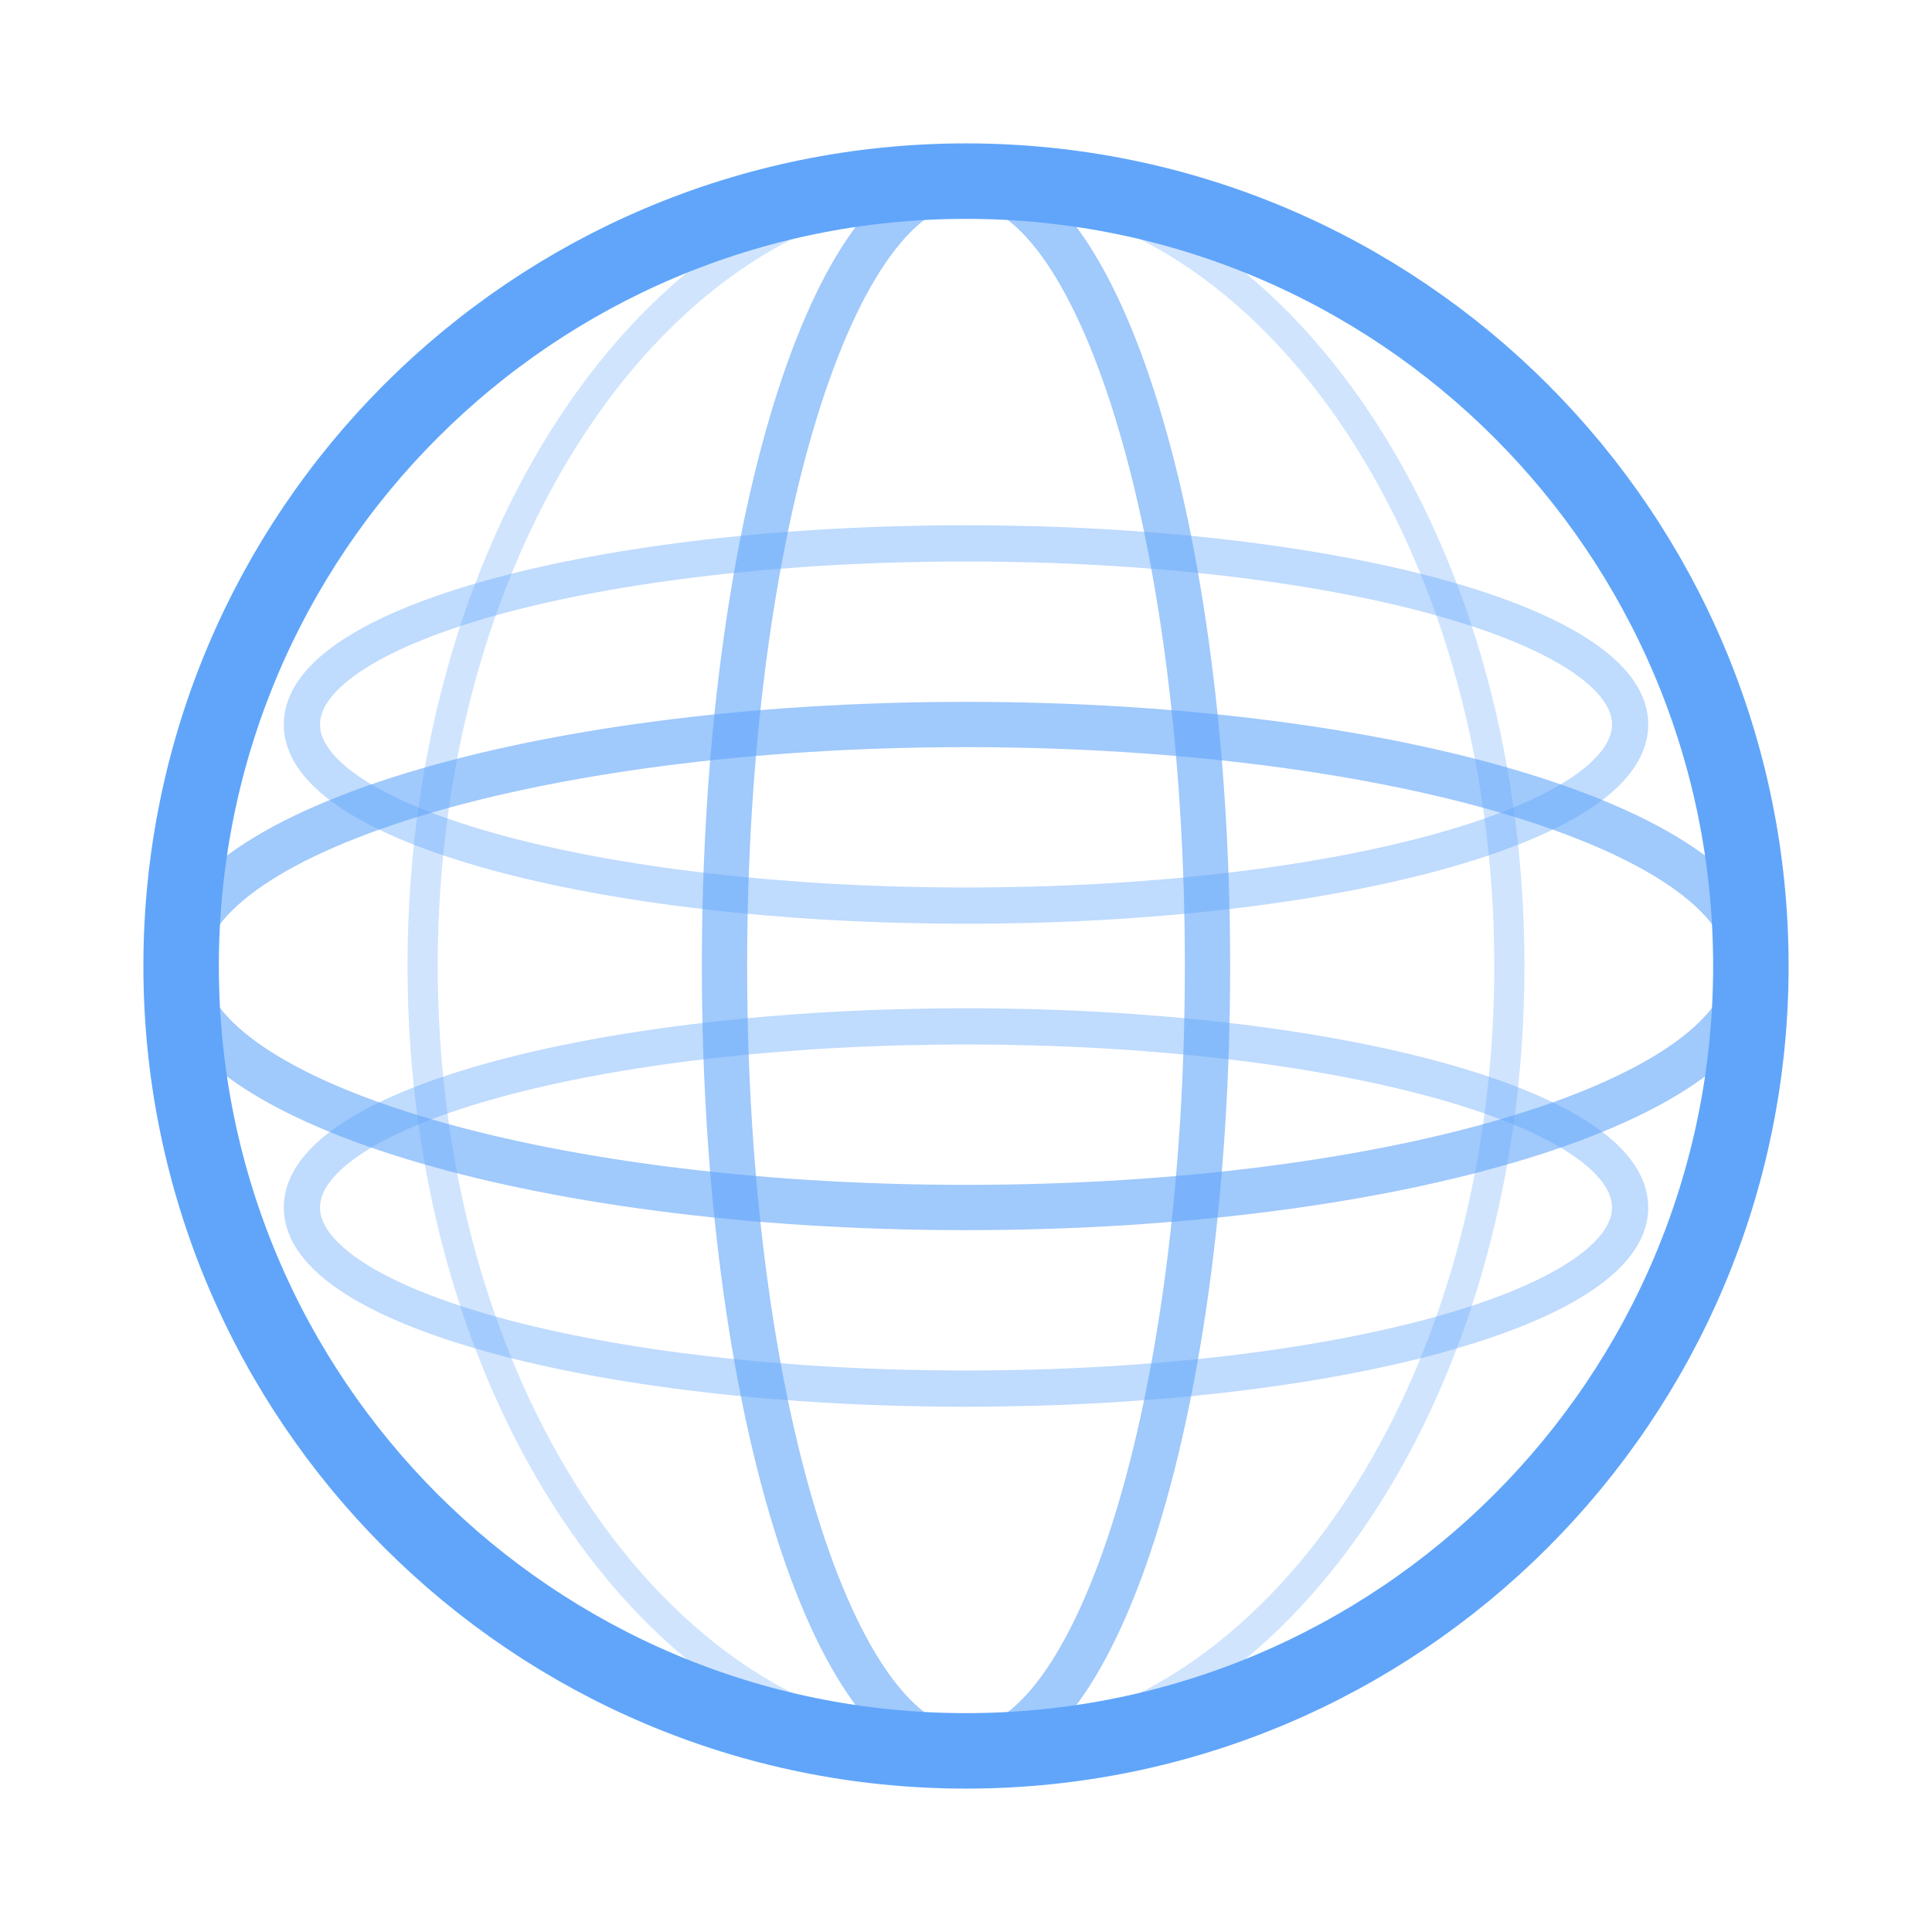
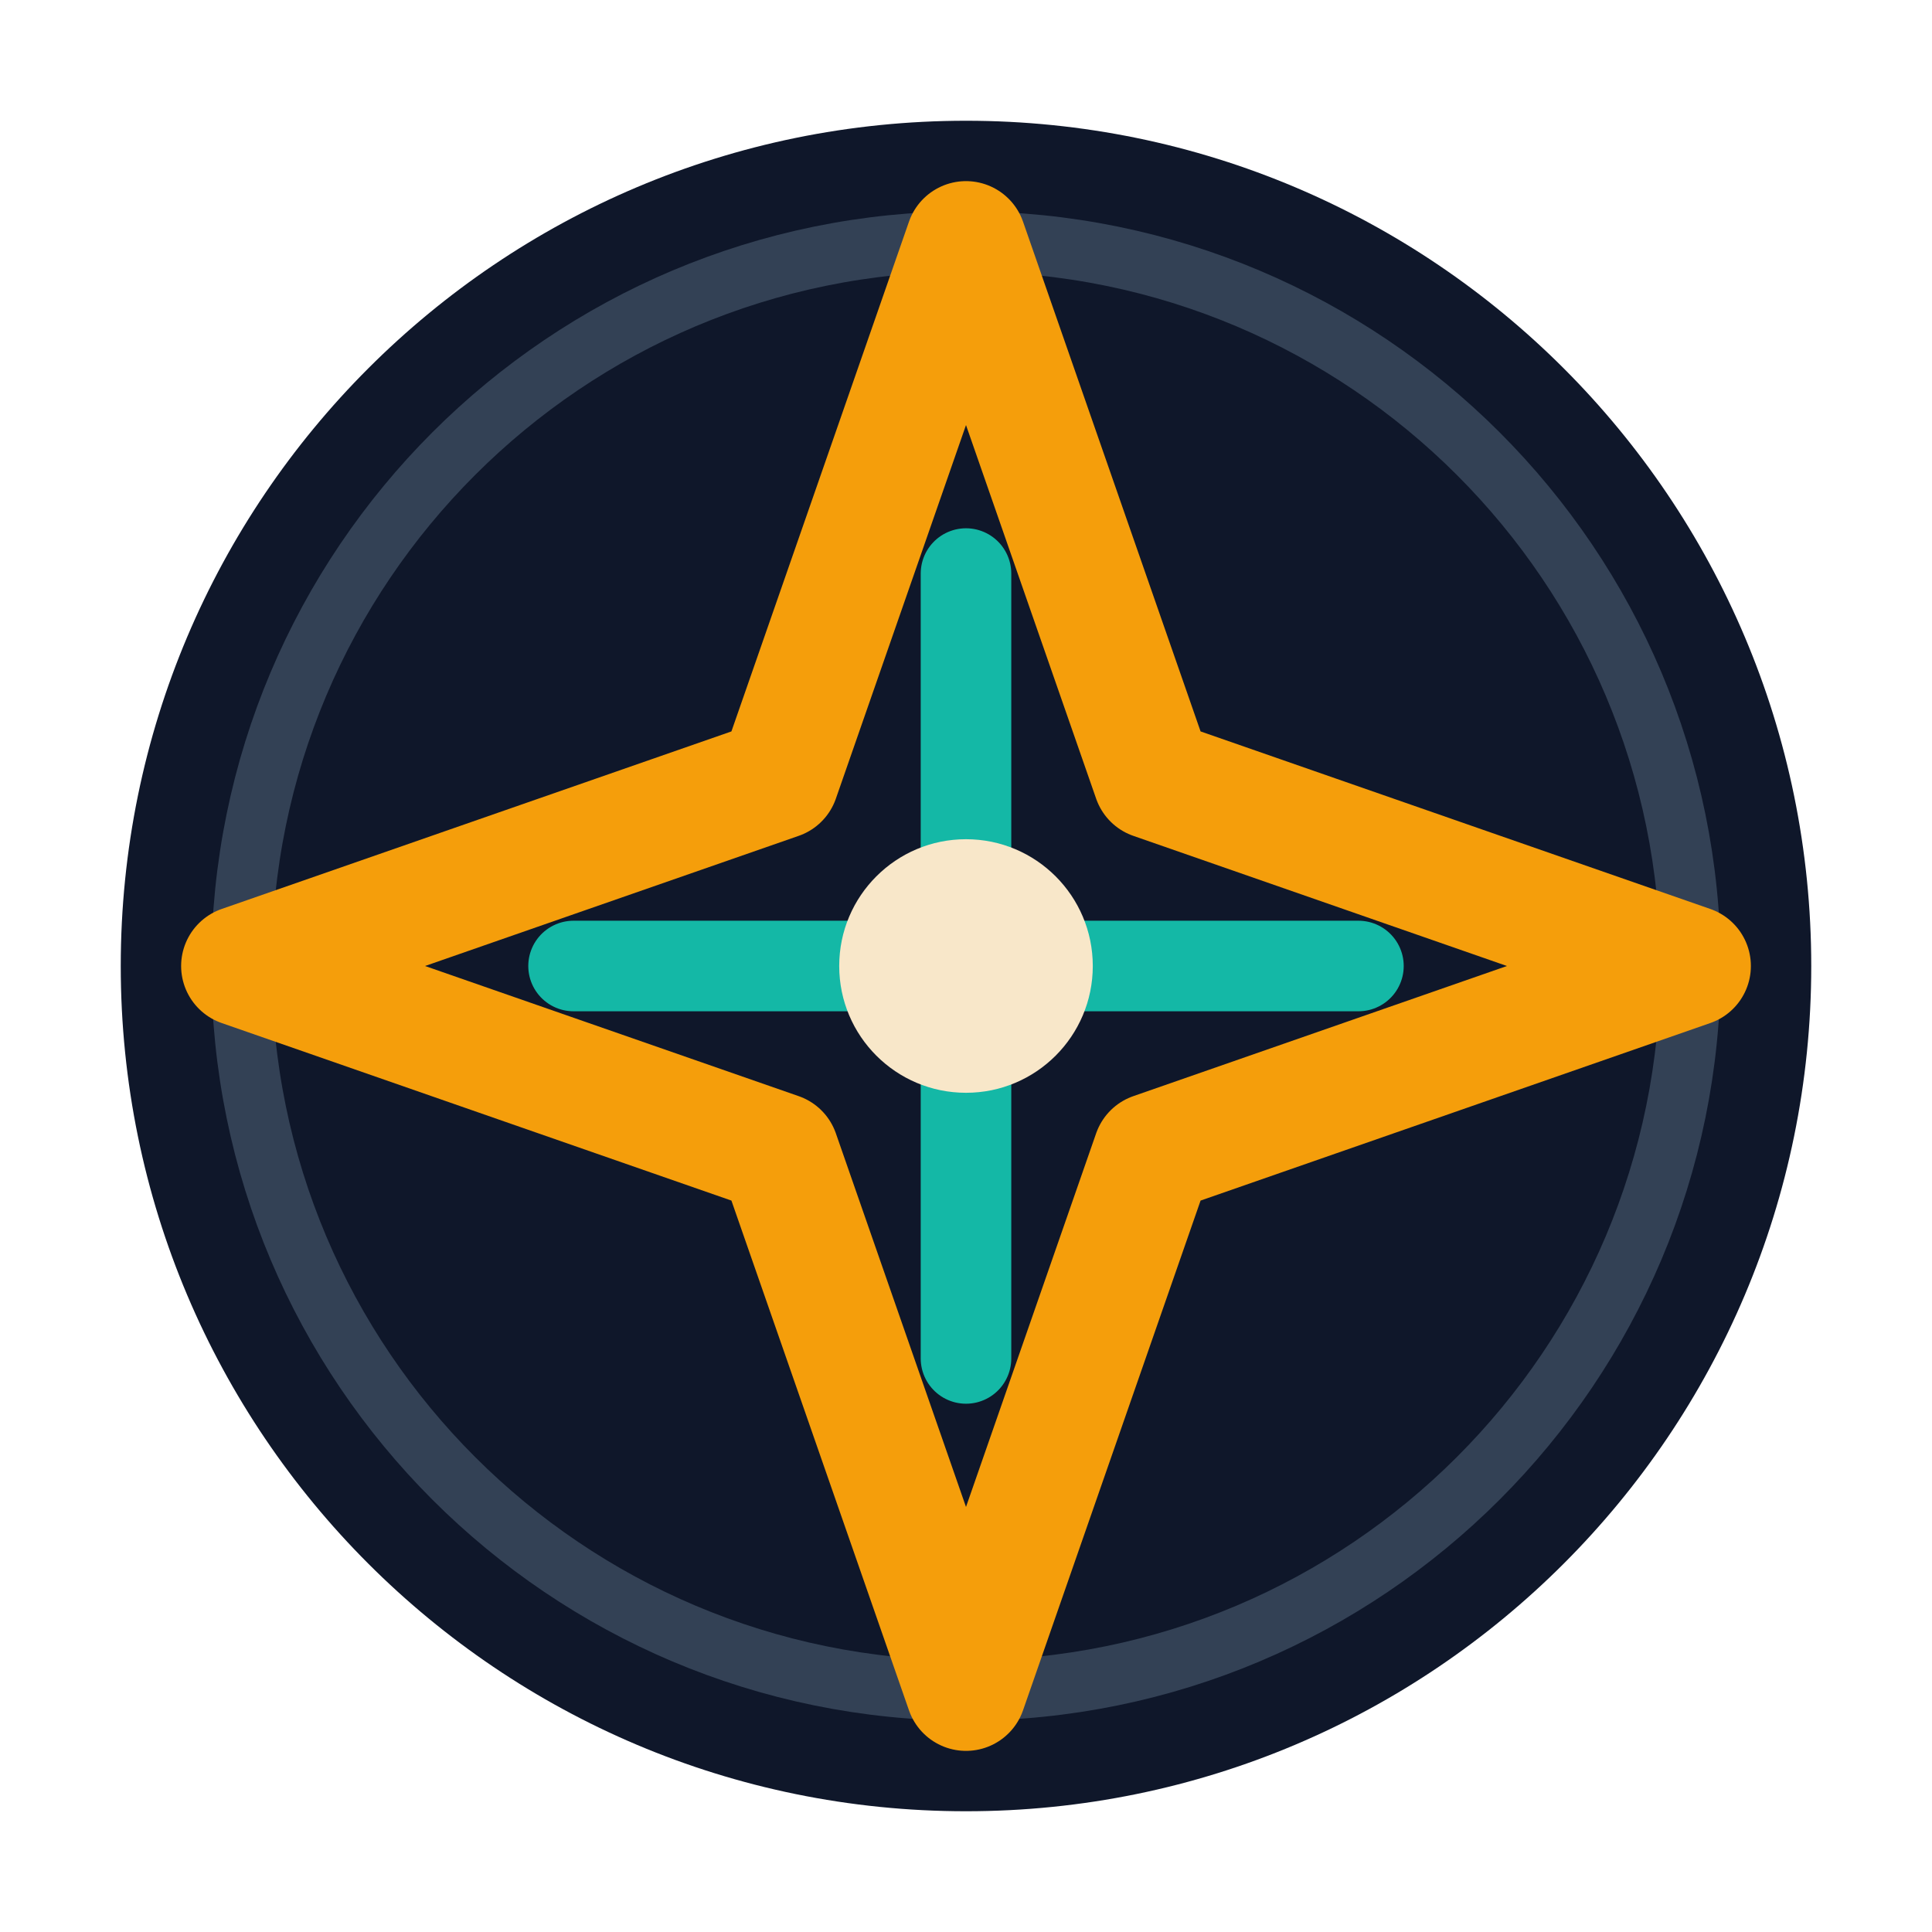
- <svg xmlns="http://www.w3.org/2000/svg" width="32" height="32" viewBox="0 0 64 64" fill="none">
-   <defs>
-     <linearGradient id="g" x1="0" y1="0" x2="64" y2="64">
-       <stop offset="0%" stop-color="#60a5fa" />
-       <stop offset="100%" stop-color="#818cf8" />
-     </linearGradient>
-   </defs>
-   <circle cx="32" cy="32" r="26" fill="none" stroke="url(#g)" stroke-width="2.5" />
-   <ellipse cx="32" cy="32" rx="26" ry="8" fill="none" stroke="#60a5fa" stroke-width="1.5" opacity="0.6" />
-   <ellipse cx="32" cy="24" rx="22" ry="6" fill="none" stroke="#60a5fa" stroke-width="1.2" opacity="0.4" />
-   <ellipse cx="32" cy="40" rx="22" ry="6" fill="none" stroke="#60a5fa" stroke-width="1.2" opacity="0.4" />
-   <ellipse cx="32" cy="32" rx="8" ry="26" fill="none" stroke="#60a5fa" stroke-width="1.5" opacity="0.6" />
-   <ellipse cx="32" cy="32" rx="18" ry="26" fill="none" stroke="#60a5fa" stroke-width="1" opacity="0.3" />
+ <svg xmlns="http://www.w3.org/2000/svg" width="64" height="64" viewBox="0 0 64 64" fill="none">
+   <circle cx="32" cy="32" r="28" fill="#0f172a" />
+   <circle cx="32" cy="32" r="24" fill="#0f172a" stroke="#334155" stroke-width="2" />
+   <path d="M32 8l6.2 17.8L56 32l-17.8 6.2L32 56l-6.2-17.8L8 32l17.8-6.2L32 8z" fill="none" stroke="#f59e0b" stroke-width="4" stroke-linejoin="round" />
+   <path d="M32 19v26M19 32h26" stroke="#14b8a6" stroke-width="3" stroke-linecap="round" />
+   <circle cx="32" cy="32" r="4.2" fill="#f8e7c9" />
</svg>
